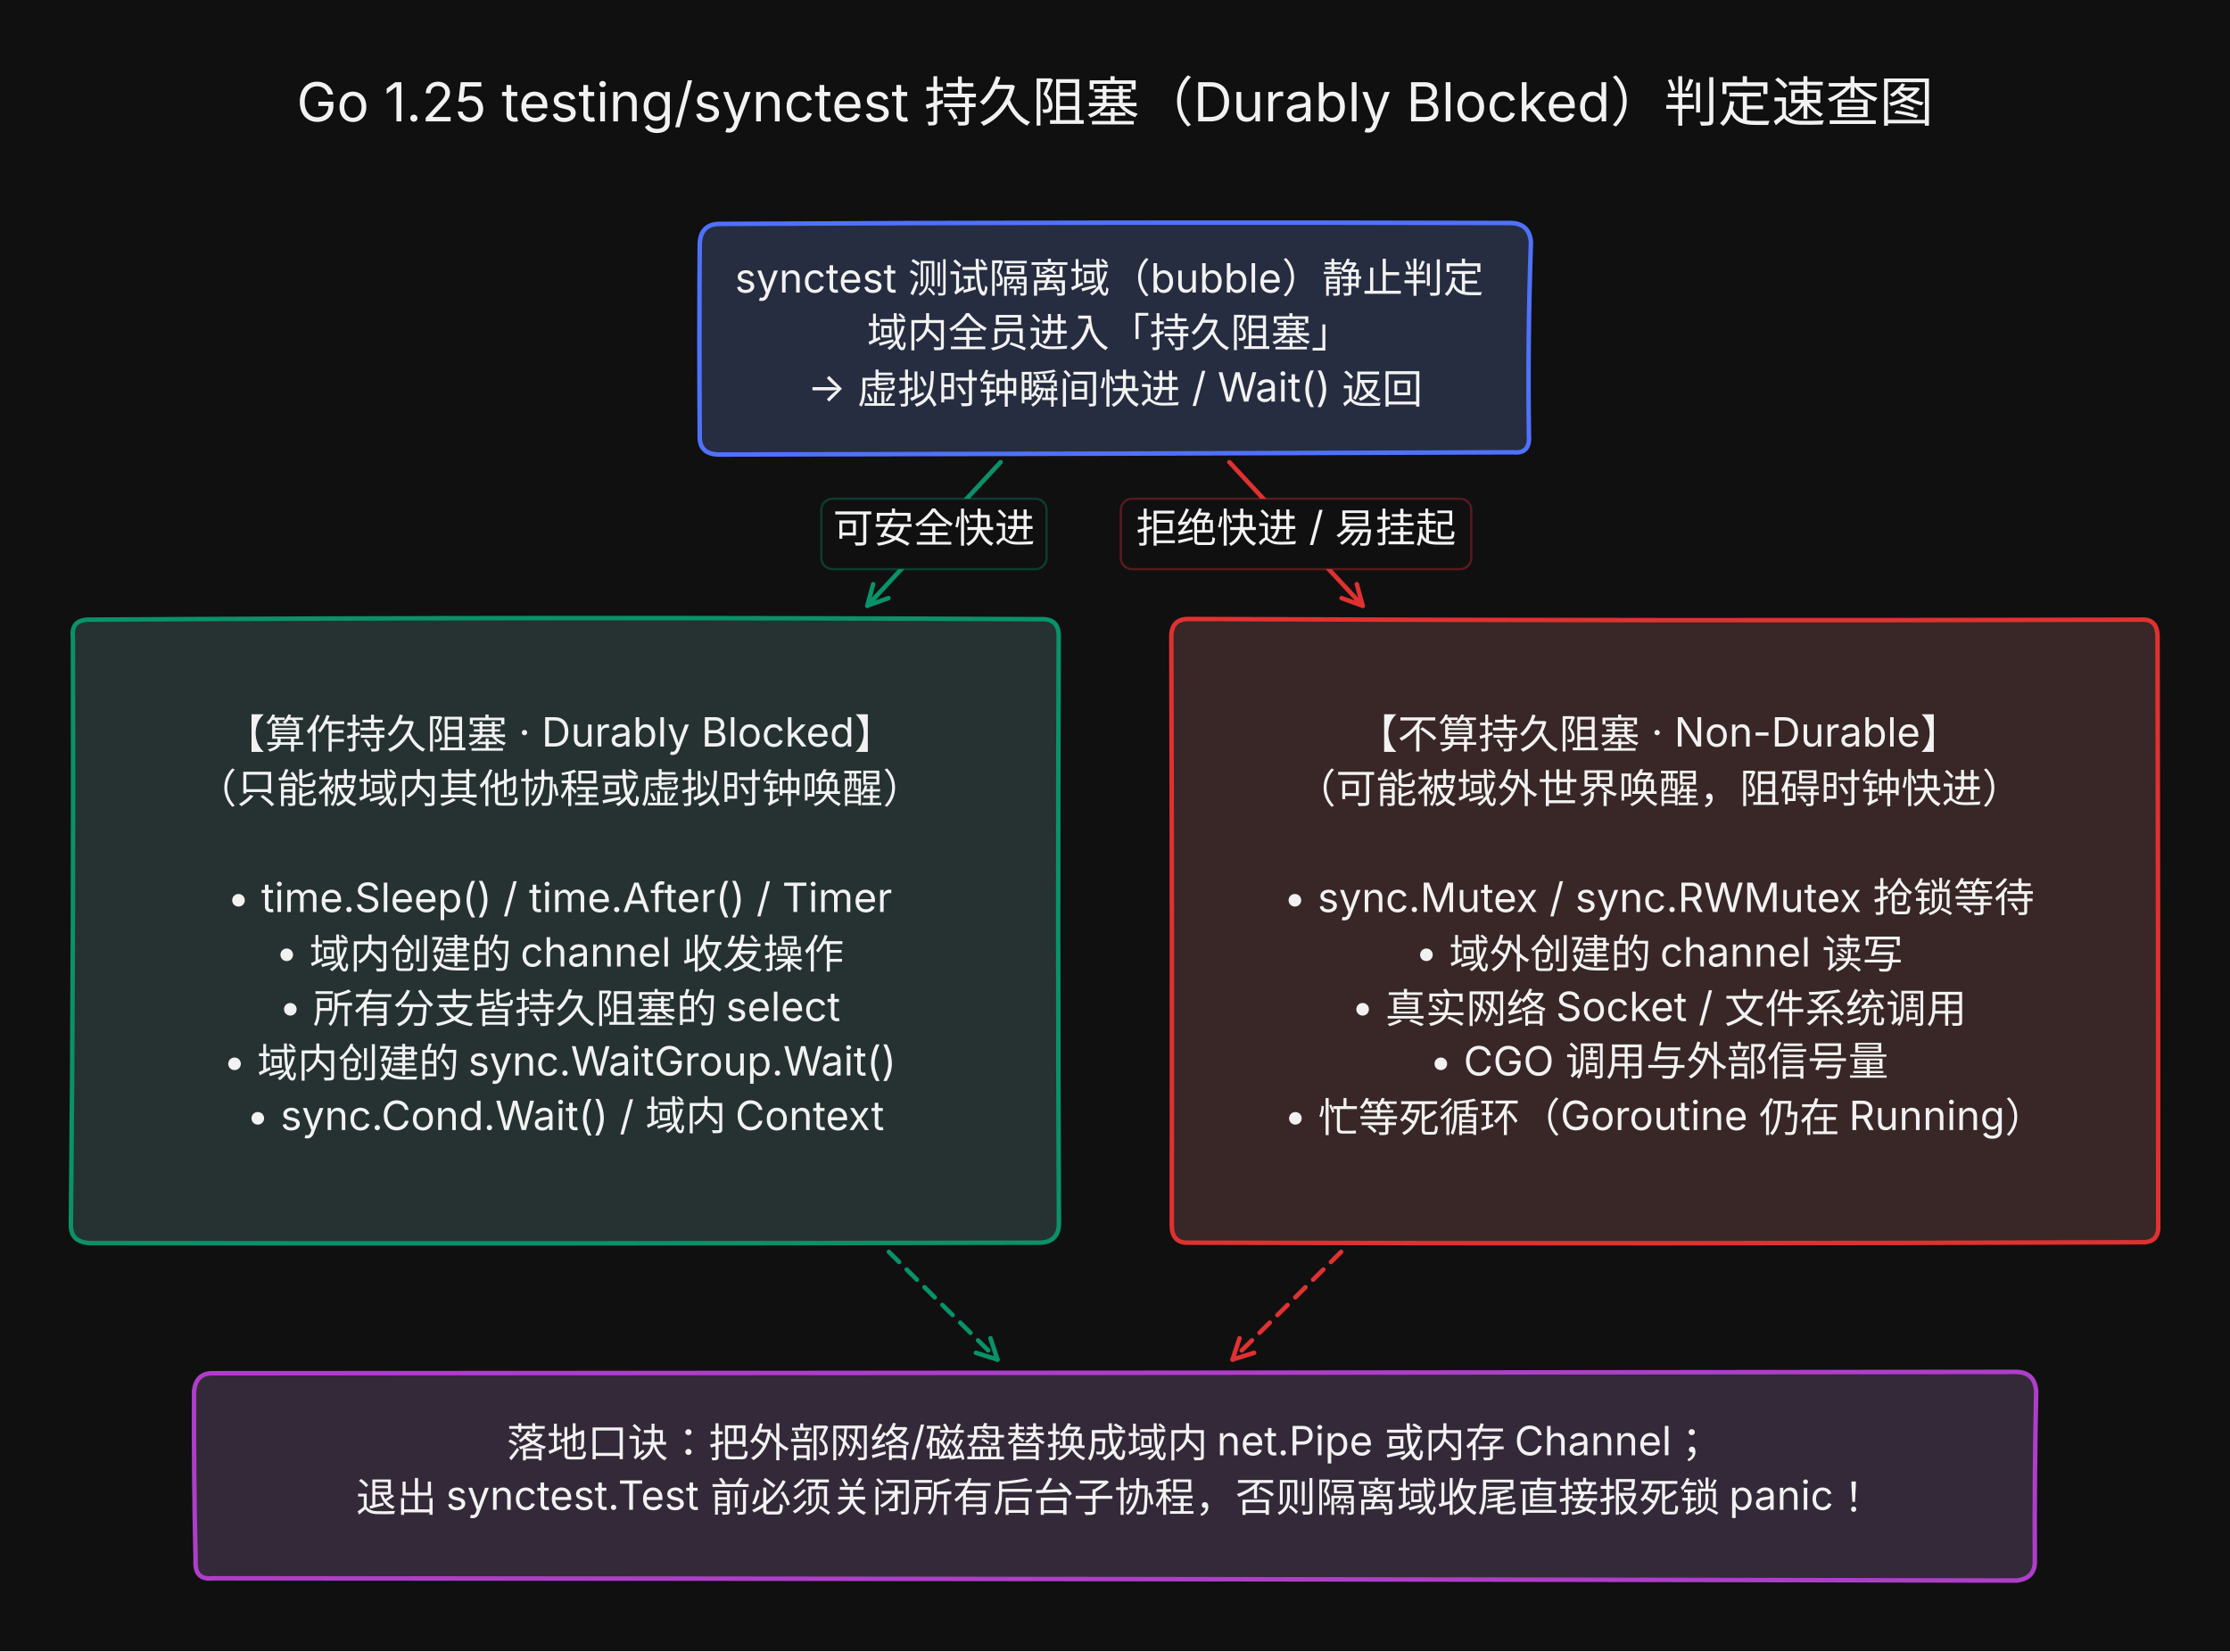
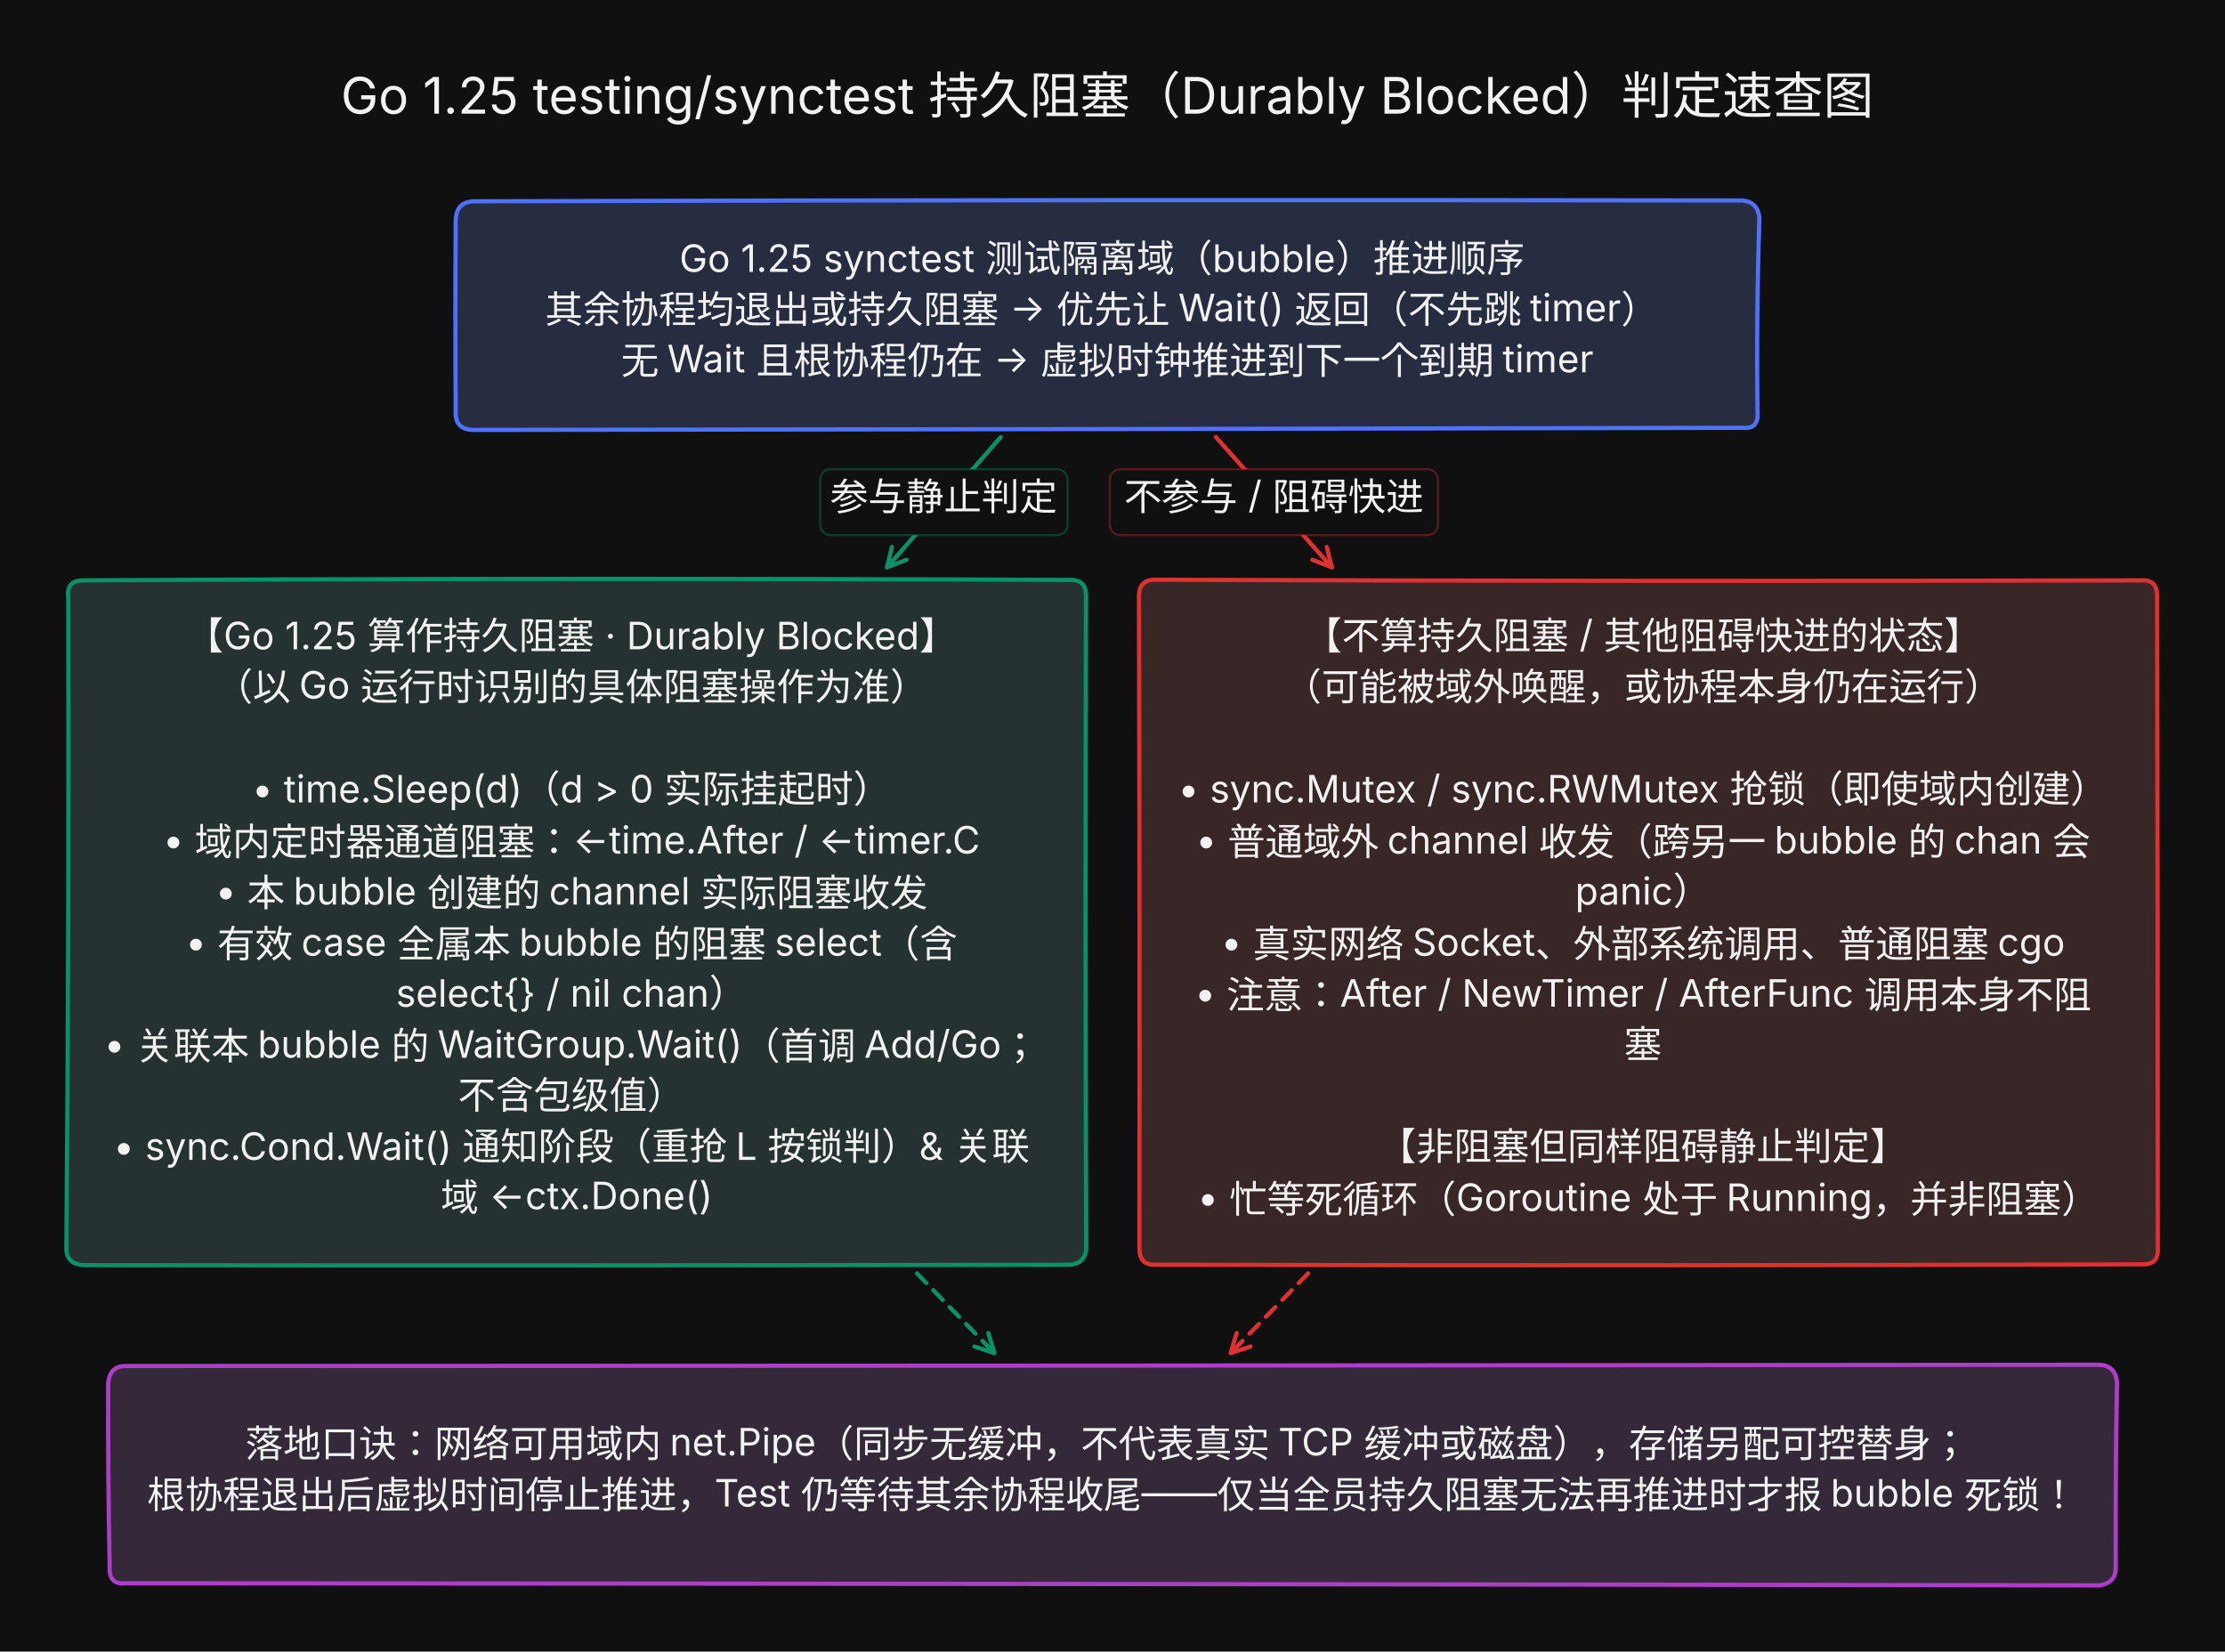
- <svg xmlns="http://www.w3.org/2000/svg" width="994" height="736" viewBox="3.0 -8.0 994 736">
-   <rect x="3.0" y="-8.0" width="994" height="736" fill="#101011" />
+ <svg xmlns="http://www.w3.org/2000/svg" width="1059" height="786" viewBox="-7.0 -10.0 1059 786">
+   <rect x="-7.0" y="-10.0" width="1059" height="786" fill="#101011" />
  <g data-shape-id="shape:title">
    <text fill="#f2f2f2" font-family="&quot;Chalkboard SE&quot;, &quot;Comic Sans MS&quot;, &quot;Bradley Hand&quot;, Inter, -apple-system, BlinkMacSystemFont, &quot;PingFang SC&quot;, &quot;Microsoft YaHei&quot;, sans-serif" font-size="24.0" text-anchor="middle">
-       <tspan x="500.0" y="46.1">Go 1.25 testing/synctest 持久阻塞（Durably Blocked）判定速查图</tspan>
+       <tspan x="520.0" y="44.1">Go 1.25 testing/synctest 持久阻塞（Durably Blocked）判定速查图</tspan>
    </text>
  </g>
  <g data-shape-id="shape:center">
-     <path d="M 323.3 91.8 Q 500.0 90.9 676.8 91.4 Q 684.7 91.8 685.4 99.9 Q 683.9 143.0 684.5 185.9 Q 685.2 194.4 677.6 193.6 Q 500.0 194.3 322.9 194.6 Q 314.6 194.2 314.9 186.2 Q 314.6 143.0 314.9 100.6 Q 315.3 92.1 323.3 91.8" fill="#262d40" stroke="#4f72fc" stroke-width="2" stroke-linecap="round" stroke-linejoin="round" />
+     <path d="M 218.3 85.8 Q 520.0 84.9 821.8 85.4 Q 829.7 85.8 830.4 93.9 Q 828.9 140.0 829.5 185.9 Q 830.2 194.4 822.6 193.6 Q 520.0 194.3 217.9 194.6 Q 209.6 194.2 209.9 186.2 Q 209.6 140.0 209.9 94.6 Q 210.3 86.1 218.3 85.8" fill="#262d40" stroke="#4f72fc" stroke-width="2" stroke-linecap="round" stroke-linejoin="round" />
    <text fill="#f2f2f2" font-family="&quot;Chalkboard SE&quot;, &quot;Comic Sans MS&quot;, &quot;Bradley Hand&quot;, Inter, -apple-system, BlinkMacSystemFont, &quot;PingFang SC&quot;, &quot;Microsoft YaHei&quot;, sans-serif" font-size="18.0" text-anchor="middle">
-       <tspan x="500.0" y="122.4">synctest 测试隔离域（bubble）静止判定</tspan>
-       <tspan x="500.0" y="146.7">域内全员进入「持久阻塞」</tspan>
-       <tspan x="500.0" y="171.0">-&gt; 虚拟时钟瞬间快进 / Wait() 返回</tspan>
+       <tspan x="520.0" y="119.4">Go 1.25 synctest 测试隔离域（bubble）推进顺序</tspan>
+       <tspan x="520.0" y="143.7">其余协程均退出或持久阻塞 -&gt; 优先让 Wait() 返回（不先跳 timer）</tspan>
+       <tspan x="520.0" y="168.0">无 Wait 且根协程仍在 -&gt; 虚拟时钟推进到下一个到期 timer</tspan>
    </text>
  </g>
  <g data-shape-id="shape:yes_box">
-     <path d="M 42.5 268.2 Q 255.0 266.9 466.7 268.0 Q 475.1 267.5 474.9 275.8 Q 474.4 407.0 475.0 537.9 Q 474.6 545.6 466.7 545.9 Q 255.0 546.4 43.5 546.1 Q 34.6 545.9 34.6 538.2 Q 35.9 407.0 35.5 276.2 Q 34.5 268.3 42.5 268.2" fill="#253231" stroke="#099268" stroke-width="2" stroke-linecap="round" stroke-linejoin="round" />
+     <path d="M 32.5 266.2 Q 267.5 264.9 501.7 266.0 Q 510.1 265.5 509.9 273.8 Q 509.4 429.0 510.0 583.9 Q 509.6 591.6 501.7 591.9 Q 267.5 592.4 33.5 592.1 Q 24.6 591.9 24.6 584.2 Q 25.9 429.0 25.5 274.2 Q 24.5 266.3 32.5 266.2" fill="#253231" stroke="#099268" stroke-width="2" stroke-linecap="round" stroke-linejoin="round" />
    <text fill="#f2f2f2" font-family="&quot;Chalkboard SE&quot;, &quot;Comic Sans MS&quot;, &quot;Bradley Hand&quot;, Inter, -apple-system, BlinkMacSystemFont, &quot;PingFang SC&quot;, &quot;Microsoft YaHei&quot;, sans-serif" font-size="18.0" text-anchor="middle">
-       <tspan x="255.0" y="325.6">【算作持久阻塞 · Durably Blocked】</tspan>
-       <tspan x="255.0" y="349.9">（只能被域内其他协程或虚拟时钟唤醒）</tspan>
-       <tspan x="255.0" y="374.2"> </tspan>
-       <tspan x="255.0" y="398.5">• time.Sleep() / time.After() / Timer</tspan>
-       <tspan x="255.0" y="422.8">• 域内创建的 channel 收发操作</tspan>
-       <tspan x="255.0" y="447.1">• 所有分支皆持久阻塞的 select</tspan>
-       <tspan x="255.0" y="471.4">• 域内创建的 sync.WaitGroup.Wait()</tspan>
-       <tspan x="255.0" y="495.7">• sync.Cond.Wait() / 域内 Context</tspan>
+       <tspan x="267.5" y="299.0">【Go 1.25 算作持久阻塞 · Durably Blocked】</tspan>
+       <tspan x="267.5" y="323.3">（以 Go 运行时识别的具体阻塞操作为准）</tspan>
+       <tspan x="267.5" y="347.6"> </tspan>
+       <tspan x="267.5" y="371.9">• time.Sleep(d)（d &gt; 0 实际挂起时）</tspan>
+       <tspan x="267.5" y="396.2">• 域内定时器通道阻塞：&lt;-time.After / &lt;-timer.C</tspan>
+       <tspan x="267.5" y="420.5">• 本 bubble 创建的 channel 实际阻塞收发</tspan>
+       <tspan x="267.5" y="444.8">• 有效 case 全属本 bubble 的阻塞 select（含</tspan>
+       <tspan x="267.5" y="469.1">select{} / nil chan）</tspan>
+       <tspan x="267.5" y="493.4">• 关联本 bubble 的 WaitGroup.Wait()（首调 Add/Go；</tspan>
+       <tspan x="267.5" y="517.7">不含包级值）</tspan>
+       <tspan x="267.5" y="542.0">• sync.Cond.Wait() 通知阶段（重抢 L 按锁判）&amp; 关联</tspan>
+       <tspan x="267.5" y="566.3">域 &lt;-ctx.Done()</tspan>
    </text>
  </g>
  <g data-shape-id="shape:no_box">
-     <path d="M 532.7 267.9 Q 745.0 268.8 957.2 268.2 Q 964.8 267.6 964.7 276.1 Q 965.0 407.0 965.0 538.0 Q 965.5 546.1 957.4 545.7 Q 745.0 546.5 532.5 545.9 Q 525.5 546.1 525.3 538.4 Q 525.5 407.0 525.1 276.2 Q 524.9 267.9 532.7 267.9" fill="#382726" stroke="#e03131" stroke-width="2" stroke-linecap="round" stroke-linejoin="round" />
+     <path d="M 542.7 265.9 Q 777.5 266.8 1012.2 266.2 Q 1019.8 265.6 1019.7 274.1 Q 1020.0 429.0 1020.0 584.0 Q 1020.5 592.1 1012.4 591.7 Q 777.5 592.5 542.5 591.9 Q 535.5 592.1 535.3 584.4 Q 535.5 429.0 535.1 274.2 Q 534.9 265.9 542.7 265.9" fill="#382726" stroke="#e03131" stroke-width="2" stroke-linecap="round" stroke-linejoin="round" />
    <text fill="#f2f2f2" font-family="&quot;Chalkboard SE&quot;, &quot;Comic Sans MS&quot;, &quot;Bradley Hand&quot;, Inter, -apple-system, BlinkMacSystemFont, &quot;PingFang SC&quot;, &quot;Microsoft YaHei&quot;, sans-serif" font-size="18.0" text-anchor="middle">
-       <tspan x="745.0" y="325.6">【不算持久阻塞 · Non-Durable】</tspan>
-       <tspan x="745.0" y="349.9">（可能被域外世界唤醒，阻碍时钟快进）</tspan>
-       <tspan x="745.0" y="374.2"> </tspan>
-       <tspan x="745.0" y="398.5">• sync.Mutex / sync.RWMutex 抢锁等待</tspan>
-       <tspan x="745.0" y="422.8">• 域外创建的 channel 读写</tspan>
-       <tspan x="745.0" y="447.1">• 真实网络 Socket / 文件系统调用</tspan>
-       <tspan x="745.0" y="471.4">• CGO 调用与外部信号量</tspan>
-       <tspan x="745.0" y="495.7">• 忙等死循环（Goroutine 仍在 Running）</tspan>
+       <tspan x="777.5" y="299.0">【不算持久阻塞 / 其他阻碍快进的状态】</tspan>
+       <tspan x="777.5" y="323.3">（可能被域外唤醒，或协程本身仍在运行）</tspan>
+       <tspan x="777.5" y="347.6"> </tspan>
+       <tspan x="777.5" y="371.9">• sync.Mutex / sync.RWMutex 抢锁（即使域内创建）</tspan>
+       <tspan x="777.5" y="396.2">• 普通域外 channel 收发（跨另一 bubble 的 chan 会</tspan>
+       <tspan x="777.5" y="420.5">panic）</tspan>
+       <tspan x="777.5" y="444.8">• 真实网络 Socket、外部系统调用、普通阻塞 cgo</tspan>
+       <tspan x="777.5" y="469.1">• 注意：After / NewTimer / AfterFunc 调用本身不阻</tspan>
+       <tspan x="777.5" y="493.4">塞</tspan>
+       <tspan x="777.5" y="517.7"> </tspan>
+       <tspan x="777.5" y="542.0">【非阻塞但同样阻碍静止判定】</tspan>
+       <tspan x="777.5" y="566.3">• 忙等死循环（Goroutine 处于 Running，并非阻塞）</tspan>
    </text>
  </g>
  <g data-shape-id="shape:tip">
-     <path d="M 97.5 604.1 Q 500.0 604.0 901.7 603.5 Q 910.0 603.6 910.6 612.2 Q 909.8 650.0 910.0 687.7 Q 910.2 695.6 901.8 696.5 Q 500.0 695.7 97.8 695.5 Q 89.6 696.4 90.2 687.5 Q 89.3 650.0 89.5 612.0 Q 90.4 604.2 97.5 604.1" fill="#342938" stroke="#ae3ec9" stroke-width="2" stroke-linecap="round" stroke-linejoin="round" />
+     <path d="M 52.5 640.1 Q 522.5 640.0 991.7 639.5 Q 1000.0 639.6 1000.6 648.2 Q 999.8 692.0 1000.0 735.7 Q 1000.2 743.6 991.8 744.5 Q 522.5 743.7 52.8 743.5 Q 44.6 744.4 45.2 735.5 Q 44.3 692.0 44.5 648.0 Q 45.4 640.2 52.5 640.1" fill="#342938" stroke="#ae3ec9" stroke-width="2" stroke-linecap="round" stroke-linejoin="round" />
    <text fill="#f2f2f2" font-family="&quot;Chalkboard SE&quot;, &quot;Comic Sans MS&quot;, &quot;Bradley Hand&quot;, Inter, -apple-system, BlinkMacSystemFont, &quot;PingFang SC&quot;, &quot;Microsoft YaHei&quot;, sans-serif" font-size="18.0" text-anchor="middle">
-       <tspan x="500.0" y="641.5">落地口诀：把外部网络/磁盘替换成域内 net.Pipe 或内存 Channel；</tspan>
-       <tspan x="500.0" y="665.8">退出 synctest.Test 前必须关闭所有后台子协程，否则隔离域收尾直接报死锁 panic！</tspan>
+       <tspan x="522.5" y="683.5">落地口诀：网络可用域内 net.Pipe（同步无缓冲，不代表真实 TCP 缓冲或磁盘），存储另配可控替身；</tspan>
+       <tspan x="522.5" y="707.8">根协程退出后虚拟时间停止推进，Test 仍等待其余协程收尾——仅当全员持久阻塞无法再推进时才报 bubble 死锁！</tspan>
    </text>
  </g>
  <g data-shape-id="shape:cy">
-     <path d="M 449.0 198.0 L 389.6 262.0" fill="none" stroke="#099268" stroke-width="2" stroke-linecap="round" stroke-linejoin="round" />
-     <path d="M 392.2 252.4 L 389.6 262.0 L 399.0 258.6" fill="none" stroke="#099268" stroke-width="2" stroke-linecap="round" stroke-linejoin="round" />
-     <rect x="369.1" y="214.3" width="100.4" height="31.4" rx="5" fill="#101011" stroke="#099268" stroke-width="1" stroke-opacity="0.35" />
+     <path d="M 469.3 198.0 L 415.2 260.0" fill="none" stroke="#099268" stroke-width="2" stroke-linecap="round" stroke-linejoin="round" />
+     <path d="M 417.5 250.3 L 415.2 260.0 L 424.5 256.4" fill="none" stroke="#099268" stroke-width="2" stroke-linecap="round" stroke-linejoin="round" />
+     <rect x="383.4" y="213.3" width="117.7" height="31.4" rx="5" fill="#101011" stroke="#099268" stroke-width="1" stroke-opacity="0.35" />
    <text fill="#f2f2f2" font-family="&quot;Chalkboard SE&quot;, &quot;Comic Sans MS&quot;, &quot;Bradley Hand&quot;, Inter, -apple-system, BlinkMacSystemFont, &quot;PingFang SC&quot;, &quot;Microsoft YaHei&quot;, sans-serif" font-size="18.0" text-anchor="middle">
-       <tspan x="419.3" y="233.8">可安全快进</tspan>
+       <tspan x="442.2" y="232.8">参与静止判定</tspan>
    </text>
  </g>
  <g data-shape-id="shape:cn">
-     <path d="M 551.0 198.0 L 610.4 262.0" fill="none" stroke="#e03131" stroke-width="2" stroke-linecap="round" stroke-linejoin="round" />
-     <path d="M 601.0 258.6 L 610.4 262.0 L 607.8 252.4" fill="none" stroke="#e03131" stroke-width="2" stroke-linecap="round" stroke-linejoin="round" />
-     <rect x="502.6" y="214.3" width="156.2" height="31.4" rx="5" fill="#101011" stroke="#e03131" stroke-width="1" stroke-opacity="0.35" />
+     <path d="M 571.7 198.0 L 626.9 260.0" fill="none" stroke="#e03131" stroke-width="2" stroke-linecap="round" stroke-linejoin="round" />
+     <path d="M 617.6 256.4 L 626.9 260.0 L 624.5 250.3" fill="none" stroke="#e03131" stroke-width="2" stroke-linecap="round" stroke-linejoin="round" />
+     <rect x="521.2" y="213.3" width="156.2" height="31.4" rx="5" fill="#101011" stroke="#e03131" stroke-width="1" stroke-opacity="0.35" />
    <text fill="#f2f2f2" font-family="&quot;Chalkboard SE&quot;, &quot;Comic Sans MS&quot;, &quot;Bradley Hand&quot;, Inter, -apple-system, BlinkMacSystemFont, &quot;PingFang SC&quot;, &quot;Microsoft YaHei&quot;, sans-serif" font-size="18.0" text-anchor="middle">
-       <tspan x="580.7" y="233.8">拒绝快进 / 易挂起</tspan>
+       <tspan x="599.3" y="232.8">不参与 / 阻碍快进</tspan>
    </text>
  </g>
  <g data-shape-id="shape:yt">
-     <path d="M 399.2 550.0 L 447.6 598.0" fill="none" stroke="#099268" stroke-width="2" stroke-linecap="round" stroke-linejoin="round" stroke-dasharray="6.4 4.8" />
-     <path d="M 438.0 595.0 L 447.6 598.0 L 444.5 588.5" fill="none" stroke="#099268" stroke-width="2" stroke-linecap="round" stroke-linejoin="round" />
+     <path d="M 429.4 596.0 L 466.3 634.0" fill="none" stroke="#099268" stroke-width="2" stroke-linecap="round" stroke-linejoin="round" stroke-dasharray="6.4 4.8" />
+     <path d="M 456.8 630.8 L 466.3 634.0 L 463.4 624.4" fill="none" stroke="#099268" stroke-width="2" stroke-linecap="round" stroke-linejoin="round" />
  </g>
  <g data-shape-id="shape:nt">
-     <path d="M 600.8 550.0 L 552.4 598.0" fill="none" stroke="#e03131" stroke-width="2" stroke-linecap="round" stroke-linejoin="round" stroke-dasharray="6.4 4.8" />
-     <path d="M 555.5 588.5 L 552.4 598.0 L 562.0 595.0" fill="none" stroke="#e03131" stroke-width="2" stroke-linecap="round" stroke-linejoin="round" />
+     <path d="M 615.6 596.0 L 578.7 634.0" fill="none" stroke="#e03131" stroke-width="2" stroke-linecap="round" stroke-linejoin="round" stroke-dasharray="6.4 4.8" />
+     <path d="M 581.6 624.4 L 578.7 634.0 L 588.2 630.8" fill="none" stroke="#e03131" stroke-width="2" stroke-linecap="round" stroke-linejoin="round" />
  </g>
</svg>
